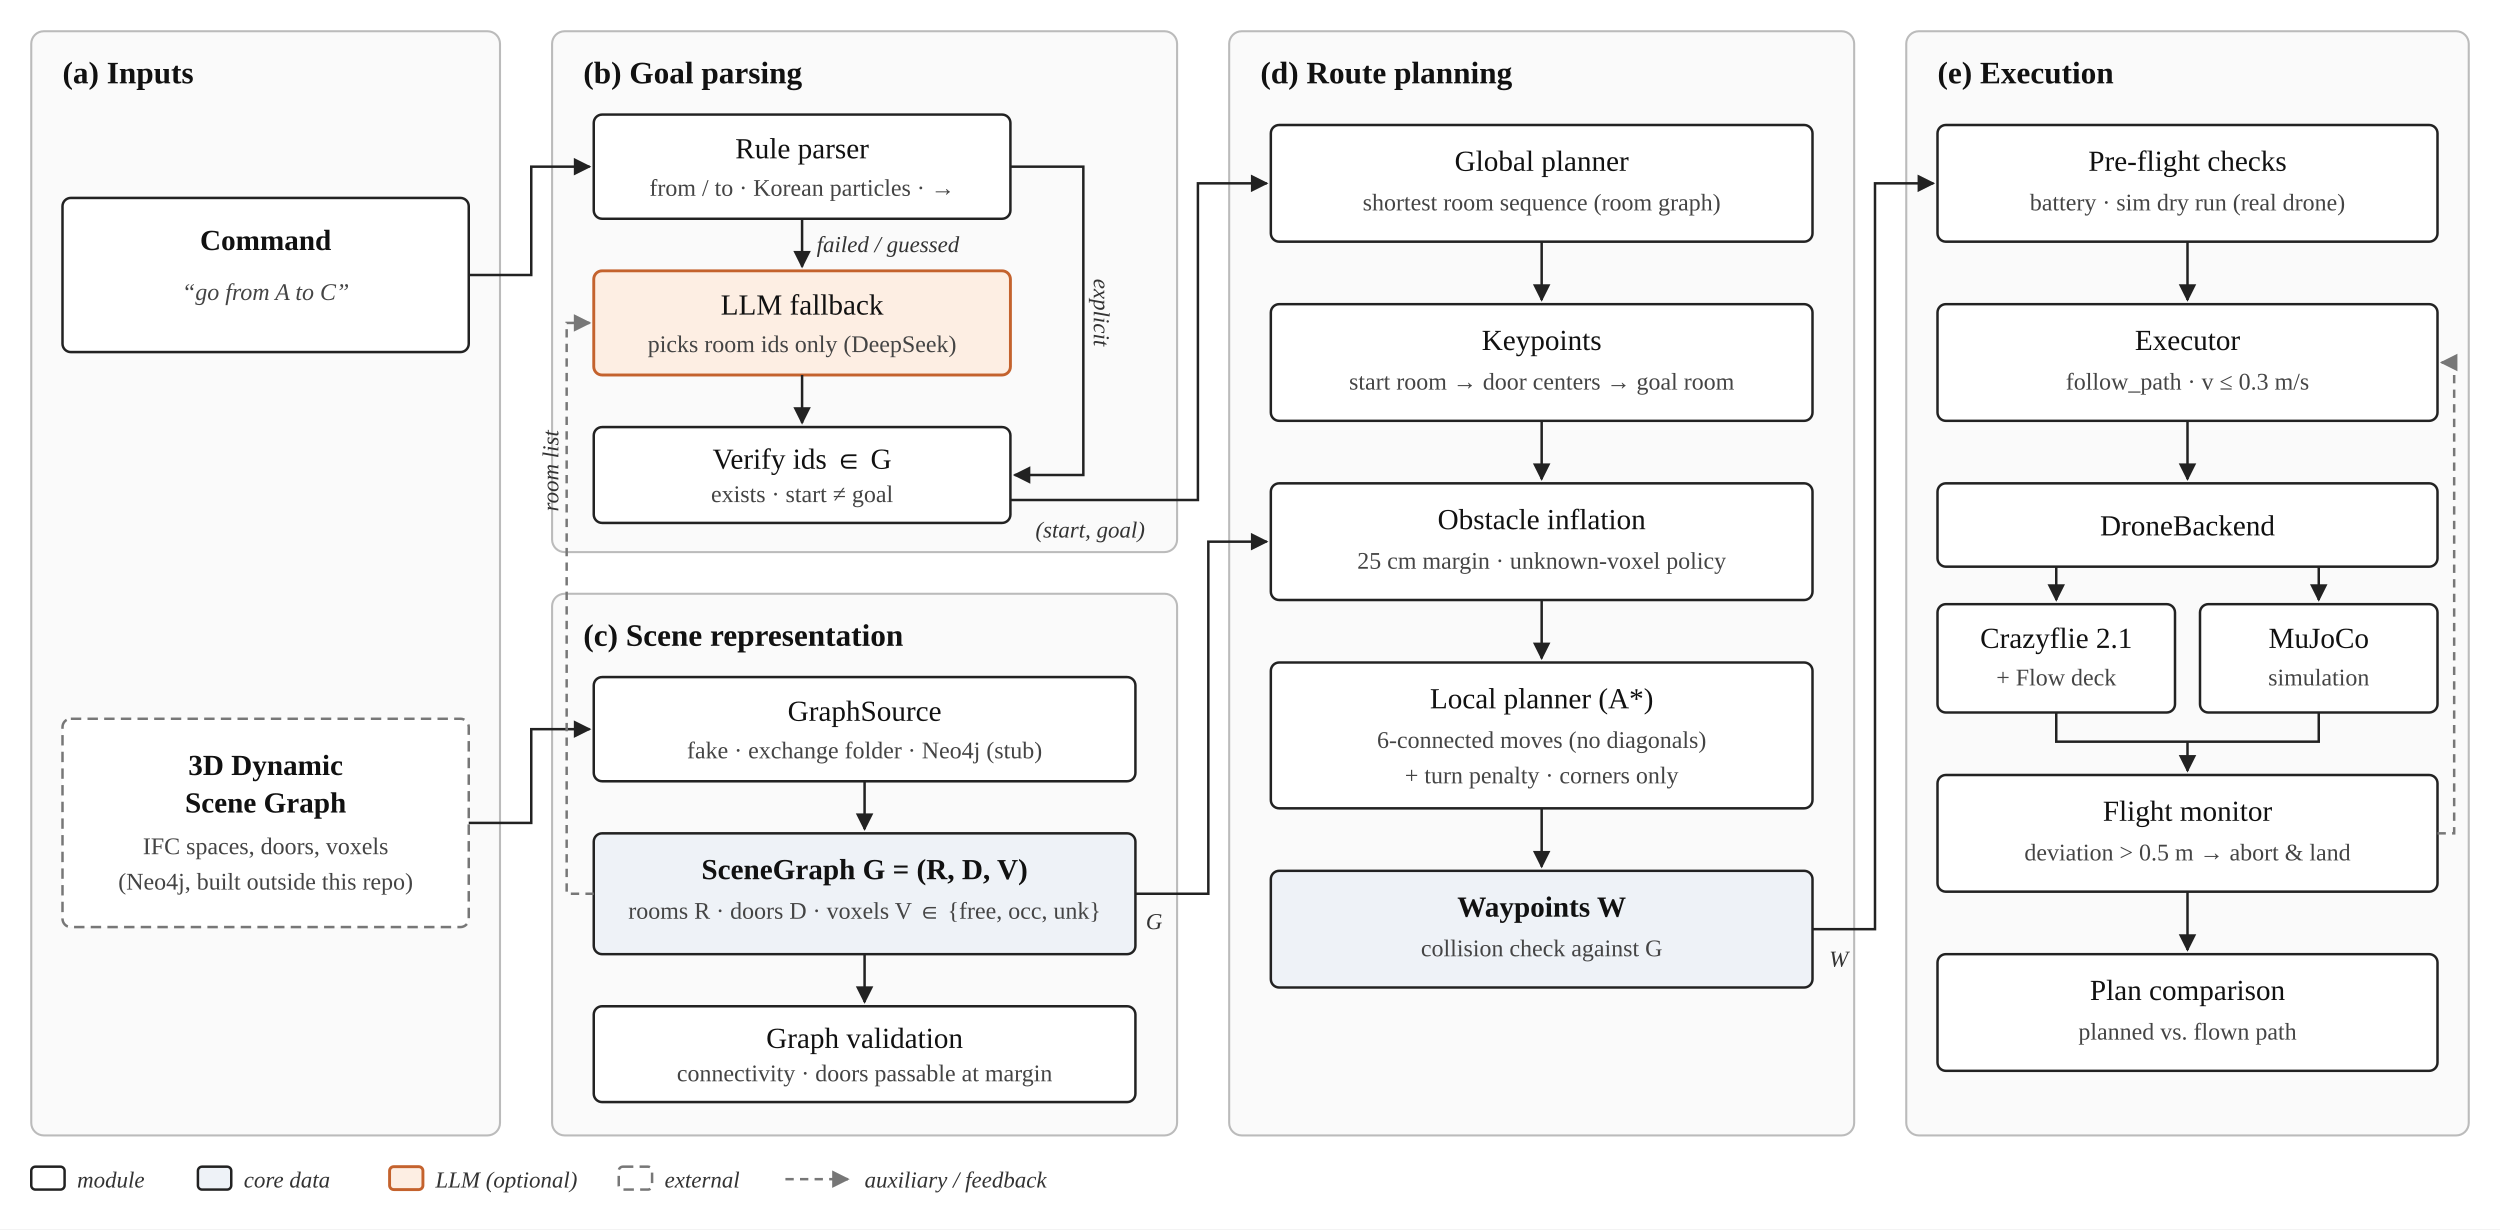
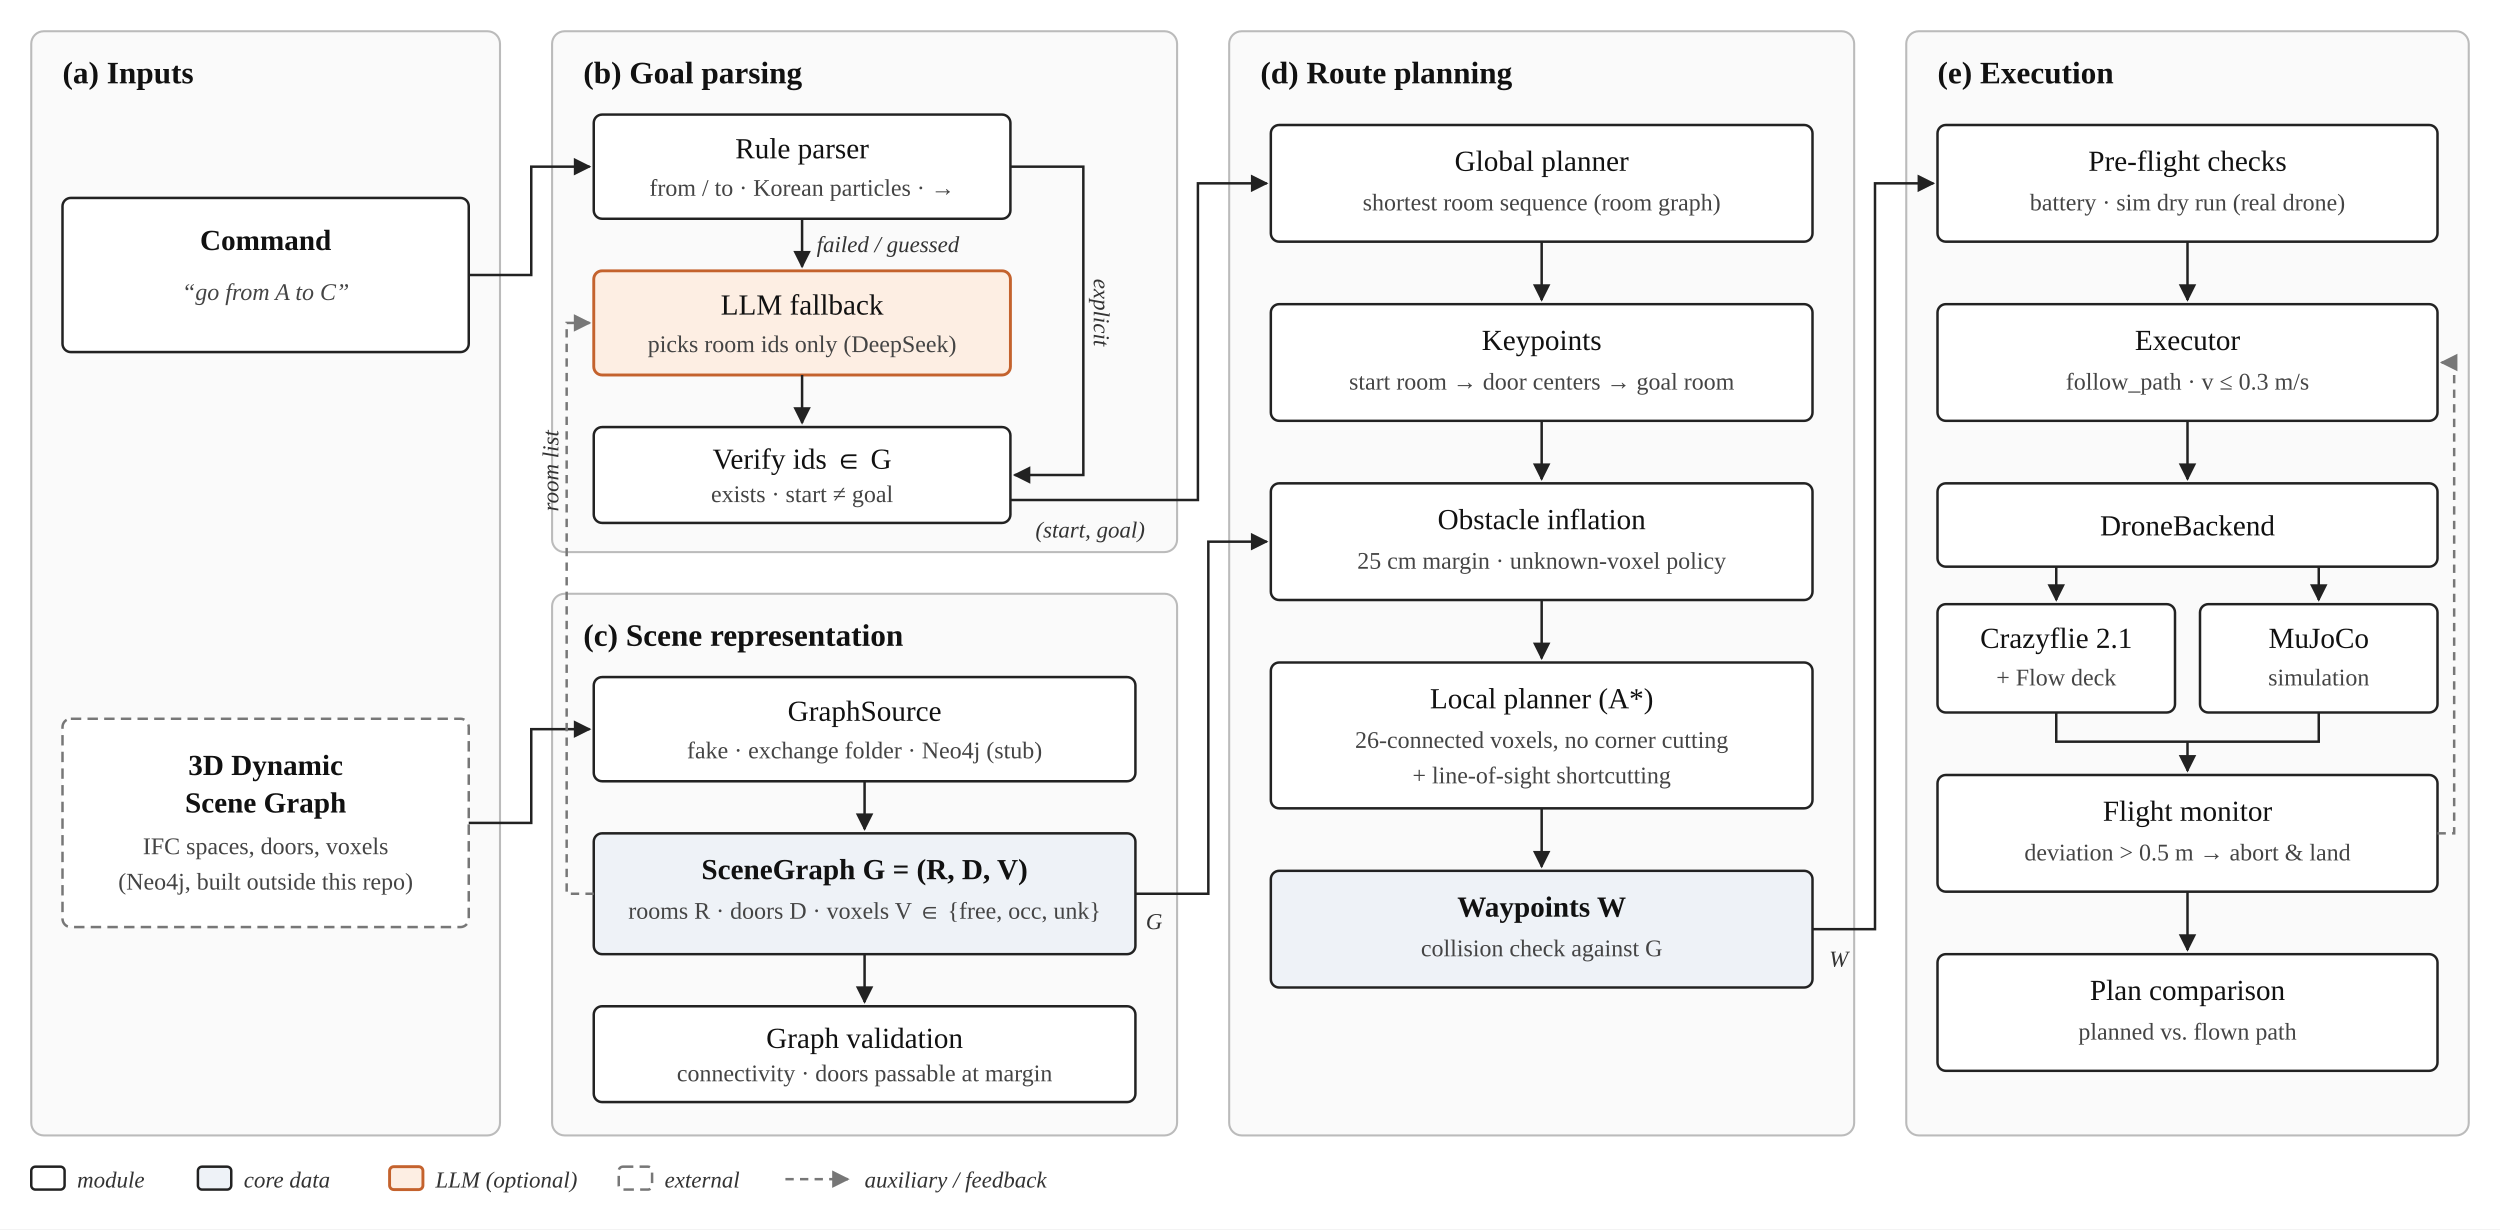
<svg xmlns="http://www.w3.org/2000/svg" viewBox="0 0 1200 590" width="1200" height="590" font-family="'Times New Roman', Times, 'Noto Serif', serif">
  <defs>
    <marker id="ah" viewBox="0 0 10 10" refX="9" refY="5" markerWidth="7" markerHeight="7" orient="auto-start-reverse">
      <path d="M0,0 L10,5 L0,10 z" fill="#222" />
    </marker>
    <marker id="ahg" viewBox="0 0 10 10" refX="9" refY="5" markerWidth="7" markerHeight="7" orient="auto-start-reverse">
      <path d="M0,0 L10,5 L0,10 z" fill="#777" />
    </marker>
    <style>
      .panel { fill: #fafafa; stroke: #bbb; stroke-width: 1; }
      .ptitle { font-size: 15px; font-weight: bold; fill: #111; }
      .box { fill: #fff; stroke: #222; stroke-width: 1.2; }
      .ext { fill: #fff; stroke: #777; stroke-width: 1.2; stroke-dasharray: 5 3; }
      .llm { fill: #fdeee3; stroke: #c4622d; stroke-width: 1.4; }
      .key { fill: #eef2f7; stroke: #222; stroke-width: 1.2; }
      .t { font-size: 14px; fill: #111; text-anchor: middle; }
      .tb { font-size: 14px; fill: #111; text-anchor: middle; font-weight: bold; }
      .s { font-size: 11.5px; fill: #444; text-anchor: middle; }
      .si { font-size: 11.5px; fill: #444; text-anchor: middle; font-style: italic; }
      .lbl { font-size: 11px; fill: #333; font-style: italic; }
      .ln { stroke: #222; stroke-width: 1.2; fill: none; marker-end: url(#ah); }
      .lng { stroke: #777; stroke-width: 1.2; fill: none; stroke-dasharray: 4 3; marker-end: url(#ahg); }
    </style>
  </defs>
  <rect width="1200" height="590" fill="#fff" />
  <rect class="panel" x="15" y="15" width="225" height="530" rx="6" />
  <text class="ptitle" x="30" y="40">(a) Inputs</text>
  <rect class="box" x="30" y="95" width="195" height="74" rx="4" />
  <text class="tb" x="127.5" y="120">Command</text>
  <text class="si" x="127.5" y="144">“go from A to C”</text>
  <rect class="ext" x="30" y="345" width="195" height="100" rx="4" />
  <text class="tb" x="127.5" y="372">3D Dynamic</text>
  <text class="tb" x="127.5" y="390">Scene Graph</text>
  <text class="s" x="127.5" y="410">IFC spaces, doors, voxels</text>
  <text class="s" x="127.5" y="427">(Neo4j, built outside this repo)</text>
  <rect class="panel" x="265" y="15" width="300" height="250" rx="6" />
  <text class="ptitle" x="280" y="40">(b) Goal parsing</text>
  <rect class="box" x="285" y="55" width="200" height="50" rx="4" />
  <text class="t" x="385" y="76">Rule parser</text>
  <text class="s" x="385" y="94">from / to · Korean particles · →</text>
  <rect class="llm" x="285" y="130" width="200" height="50" rx="4" />
  <text class="t" x="385" y="151">LLM fallback</text>
  <text class="s" x="385" y="169">picks room ids only (DeepSeek)</text>
  <rect class="box" x="285" y="205" width="200" height="46" rx="4" />
  <text class="t" x="385" y="225">Verify ids ∈ G</text>
  <text class="s" x="385" y="241">exists · start ≠ goal</text>
  <path class="ln" d="M385,105 L385,128" />
  <text class="lbl" x="392" y="121">failed / guessed</text>
  <path class="ln" d="M385,180 L385,203" />
  <path class="ln" d="M485,80 L520,80 L520,228 L487,228" />
  <text class="lbl" x="525" y="150" transform="rotate(90 525 150)" text-anchor="middle">explicit</text>
  <rect class="panel" x="265" y="285" width="300" height="260" rx="6" />
  <text class="ptitle" x="280" y="310">(c) Scene representation</text>
  <rect class="box" x="285" y="325" width="260" height="50" rx="4" />
  <text class="t" x="415" y="346">GraphSource</text>
  <text class="s" x="415" y="364">fake · exchange folder · Neo4j (stub)</text>
  <rect class="key" x="285" y="400" width="260" height="58" rx="4" />
  <text class="tb" x="415" y="422">SceneGraph  G = (R, D, V)</text>
  <text class="s" x="415" y="441">rooms R · doors D · voxels V ∈ {free, occ, unk}</text>
  <rect class="box" x="285" y="483" width="260" height="46" rx="4" />
  <text class="t" x="415" y="503">Graph validation</text>
  <text class="s" x="415" y="519">connectivity · doors passable at margin</text>
  <path class="ln" d="M415,375 L415,398" />
  <path class="ln" d="M415,458 L415,481" />
  <rect class="panel" x="590" y="15" width="300" height="530" rx="6" />
  <text class="ptitle" x="605" y="40">(d) Route planning</text>
  <rect class="box" x="610" y="60" width="260" height="56" rx="4" />
  <text class="t" x="740" y="82">Global planner</text>
  <text class="s" x="740" y="101">shortest room sequence (room graph)</text>
  <rect class="box" x="610" y="146" width="260" height="56" rx="4" />
  <text class="t" x="740" y="168">Keypoints</text>
  <text class="s" x="740" y="187">start room → door centers → goal room</text>
  <rect class="box" x="610" y="232" width="260" height="56" rx="4" />
  <text class="t" x="740" y="254">Obstacle inflation</text>
  <text class="s" x="740" y="273">25 cm margin · unknown-voxel policy</text>
  <rect class="box" x="610" y="318" width="260" height="70" rx="4" />
  <text class="t" x="740" y="340">Local planner (A*)</text>
-   <text class="s" x="740" y="359">6-connected moves (no diagonals)</text>
-   <text class="s" x="740" y="376">+ turn penalty · corners only</text>
+   <text class="s" x="740" y="359">26-connected voxels, no corner cutting</text>
+   <text class="s" x="740" y="376">+ line-of-sight shortcutting</text>
  <rect class="key" x="610" y="418" width="260" height="56" rx="4" />
  <text class="tb" x="740" y="440">Waypoints  W</text>
  <text class="s" x="740" y="459">collision check against G</text>
  <path class="ln" d="M740,116 L740,144" />
  <path class="ln" d="M740,202 L740,230" />
  <path class="ln" d="M740,288 L740,316" />
  <path class="ln" d="M740,388 L740,416" />
  <rect class="panel" x="915" y="15" width="270" height="530" rx="6" />
  <text class="ptitle" x="930" y="40">(e) Execution</text>
  <rect class="box" x="930" y="60" width="240" height="56" rx="4" />
  <text class="t" x="1050" y="82">Pre-flight checks</text>
  <text class="s" x="1050" y="101">battery · sim dry run (real drone)</text>
  <rect class="box" x="930" y="146" width="240" height="56" rx="4" />
  <text class="t" x="1050" y="168">Executor</text>
  <text class="s" x="1050" y="187">follow_path · v ≤ 0.3 m/s</text>
  <rect class="box" x="930" y="232" width="240" height="40" rx="4" />
  <text class="t" x="1050" y="257">DroneBackend</text>
  <rect class="box" x="930" y="290" width="114" height="52" rx="4" />
  <text class="t" x="987" y="311">Crazyflie 2.1</text>
  <text class="s" x="987" y="329">+ Flow deck</text>
  <rect class="box" x="1056" y="290" width="114" height="52" rx="4" />
  <text class="t" x="1113" y="311">MuJoCo</text>
  <text class="s" x="1113" y="329">simulation</text>
  <rect class="box" x="930" y="372" width="240" height="56" rx="4" />
  <text class="t" x="1050" y="394">Flight monitor</text>
  <text class="s" x="1050" y="413">deviation &gt; 0.5 m → abort &amp; land</text>
  <rect class="box" x="930" y="458" width="240" height="56" rx="4" />
  <text class="t" x="1050" y="480">Plan comparison</text>
  <text class="s" x="1050" y="499">planned vs. flown path</text>
  <path class="ln" d="M1050,116 L1050,144" />
  <path class="ln" d="M1050,202 L1050,230" />
  <path class="ln" d="M987,272 L987,288" />
  <path class="ln" d="M1113,272 L1113,288" />
  <path d="M987,342 L987,356 L1113,356 L1113,342" stroke="#222" stroke-width="1.2" fill="none" />
  <path class="ln" d="M1050,356 L1050,370" />
  <path class="ln" d="M1050,428 L1050,456" />
  <path class="lng" d="M1170,400 L1178,400 L1178,174 L1172,174" />
  <path class="ln" d="M225,132 L255,132 L255,80 L283,80" />
  <path class="ln" d="M225,395 L255,395 L255,350 L283,350" />
  <path class="lng" d="M285,429 L272,429 L272,155 L283,155" />
  <text class="lbl" x="268" y="226" transform="rotate(-90 268 226)" text-anchor="middle" fill="#666">room list</text>
  <path class="ln" d="M485,240 L575,240 L575,88 L608,88" />
  <text class="lbl" x="497" y="258">(start, goal)</text>
  <path class="ln" d="M545,429 L580,429 L580,260 L608,260" />
  <text class="lbl" x="550" y="446">G</text>
  <path class="ln" d="M870,446 L900,446 L900,88 L928,88" />
  <text class="lbl" x="878" y="464">W</text>
  <g transform="translate(15,560)">
    <rect class="box" x="0" y="0" width="16" height="11" rx="2" />
    <text class="lbl" x="22" y="10">module</text>
    <rect class="key" x="80" y="0" width="16" height="11" rx="2" />
    <text class="lbl" x="102" y="10">core data</text>
    <rect class="llm" x="172" y="0" width="16" height="11" rx="2" />
    <text class="lbl" x="194" y="10">LLM (optional)</text>
    <rect class="ext" x="282" y="0" width="16" height="11" rx="2" />
    <text class="lbl" x="304" y="10">external</text>
    <path class="lng" d="M362,6 L392,6" />
    <text class="lbl" x="400" y="10">auxiliary / feedback</text>
  </g>
</svg>
